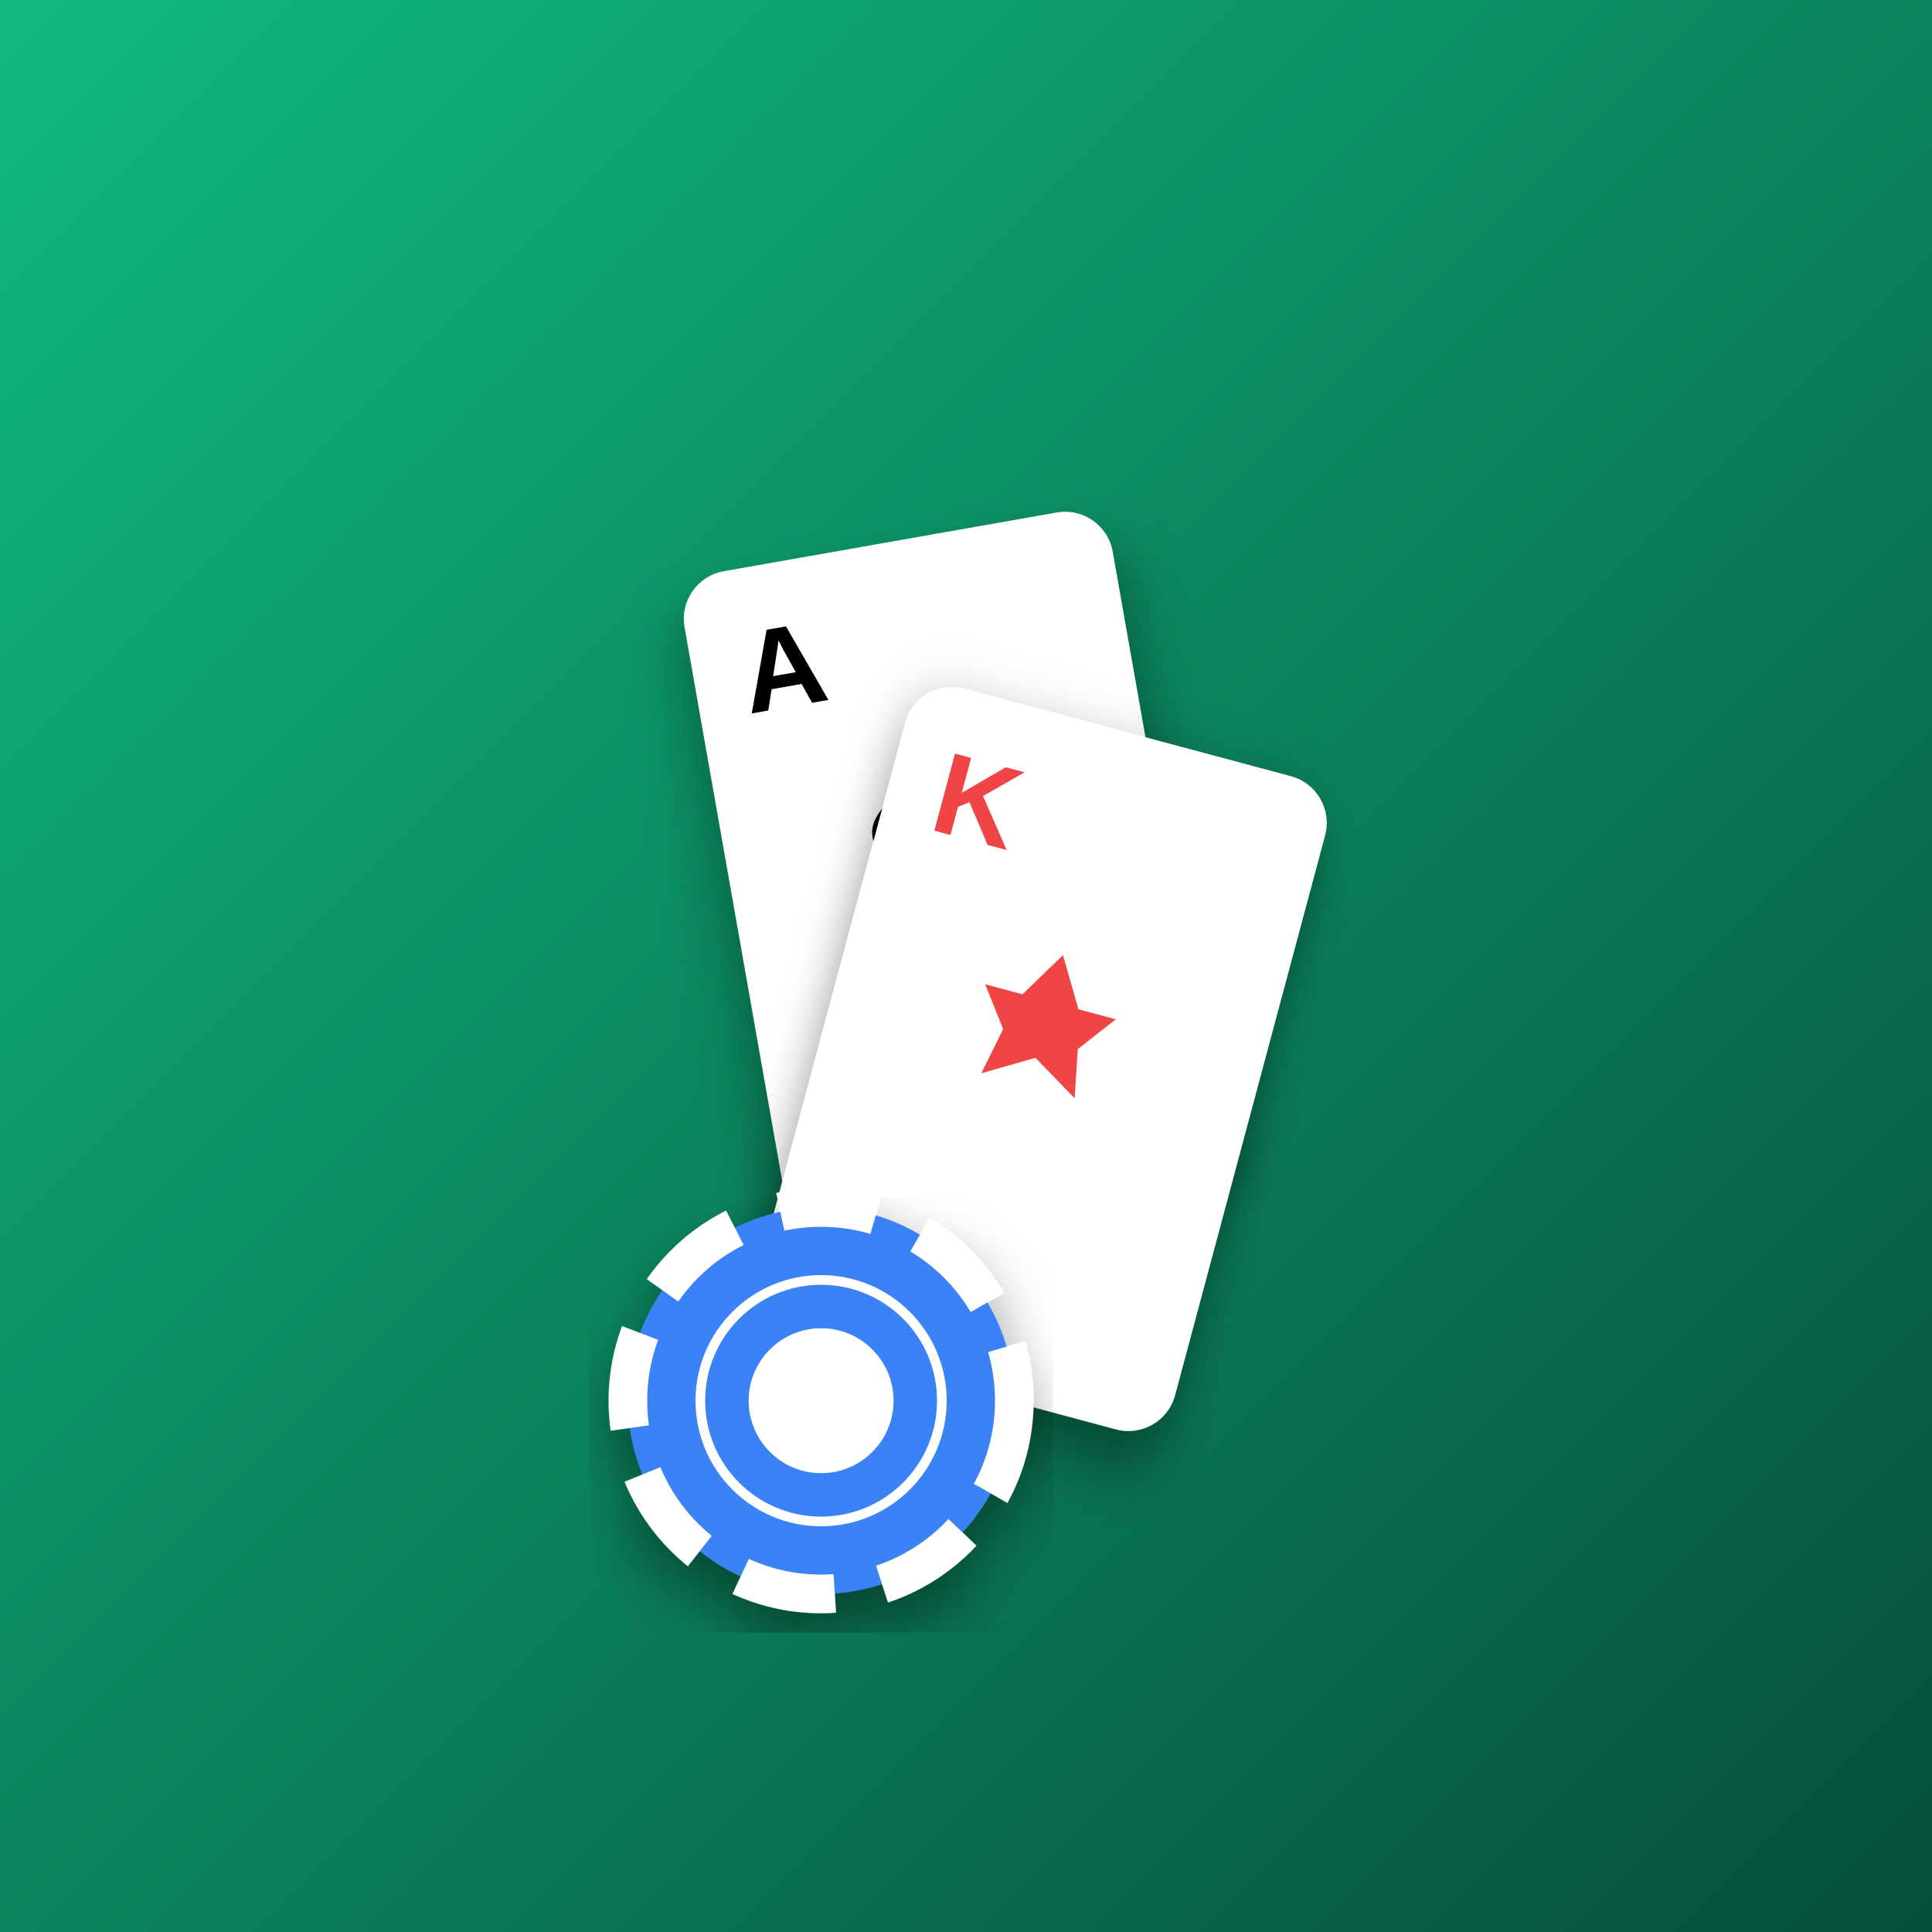
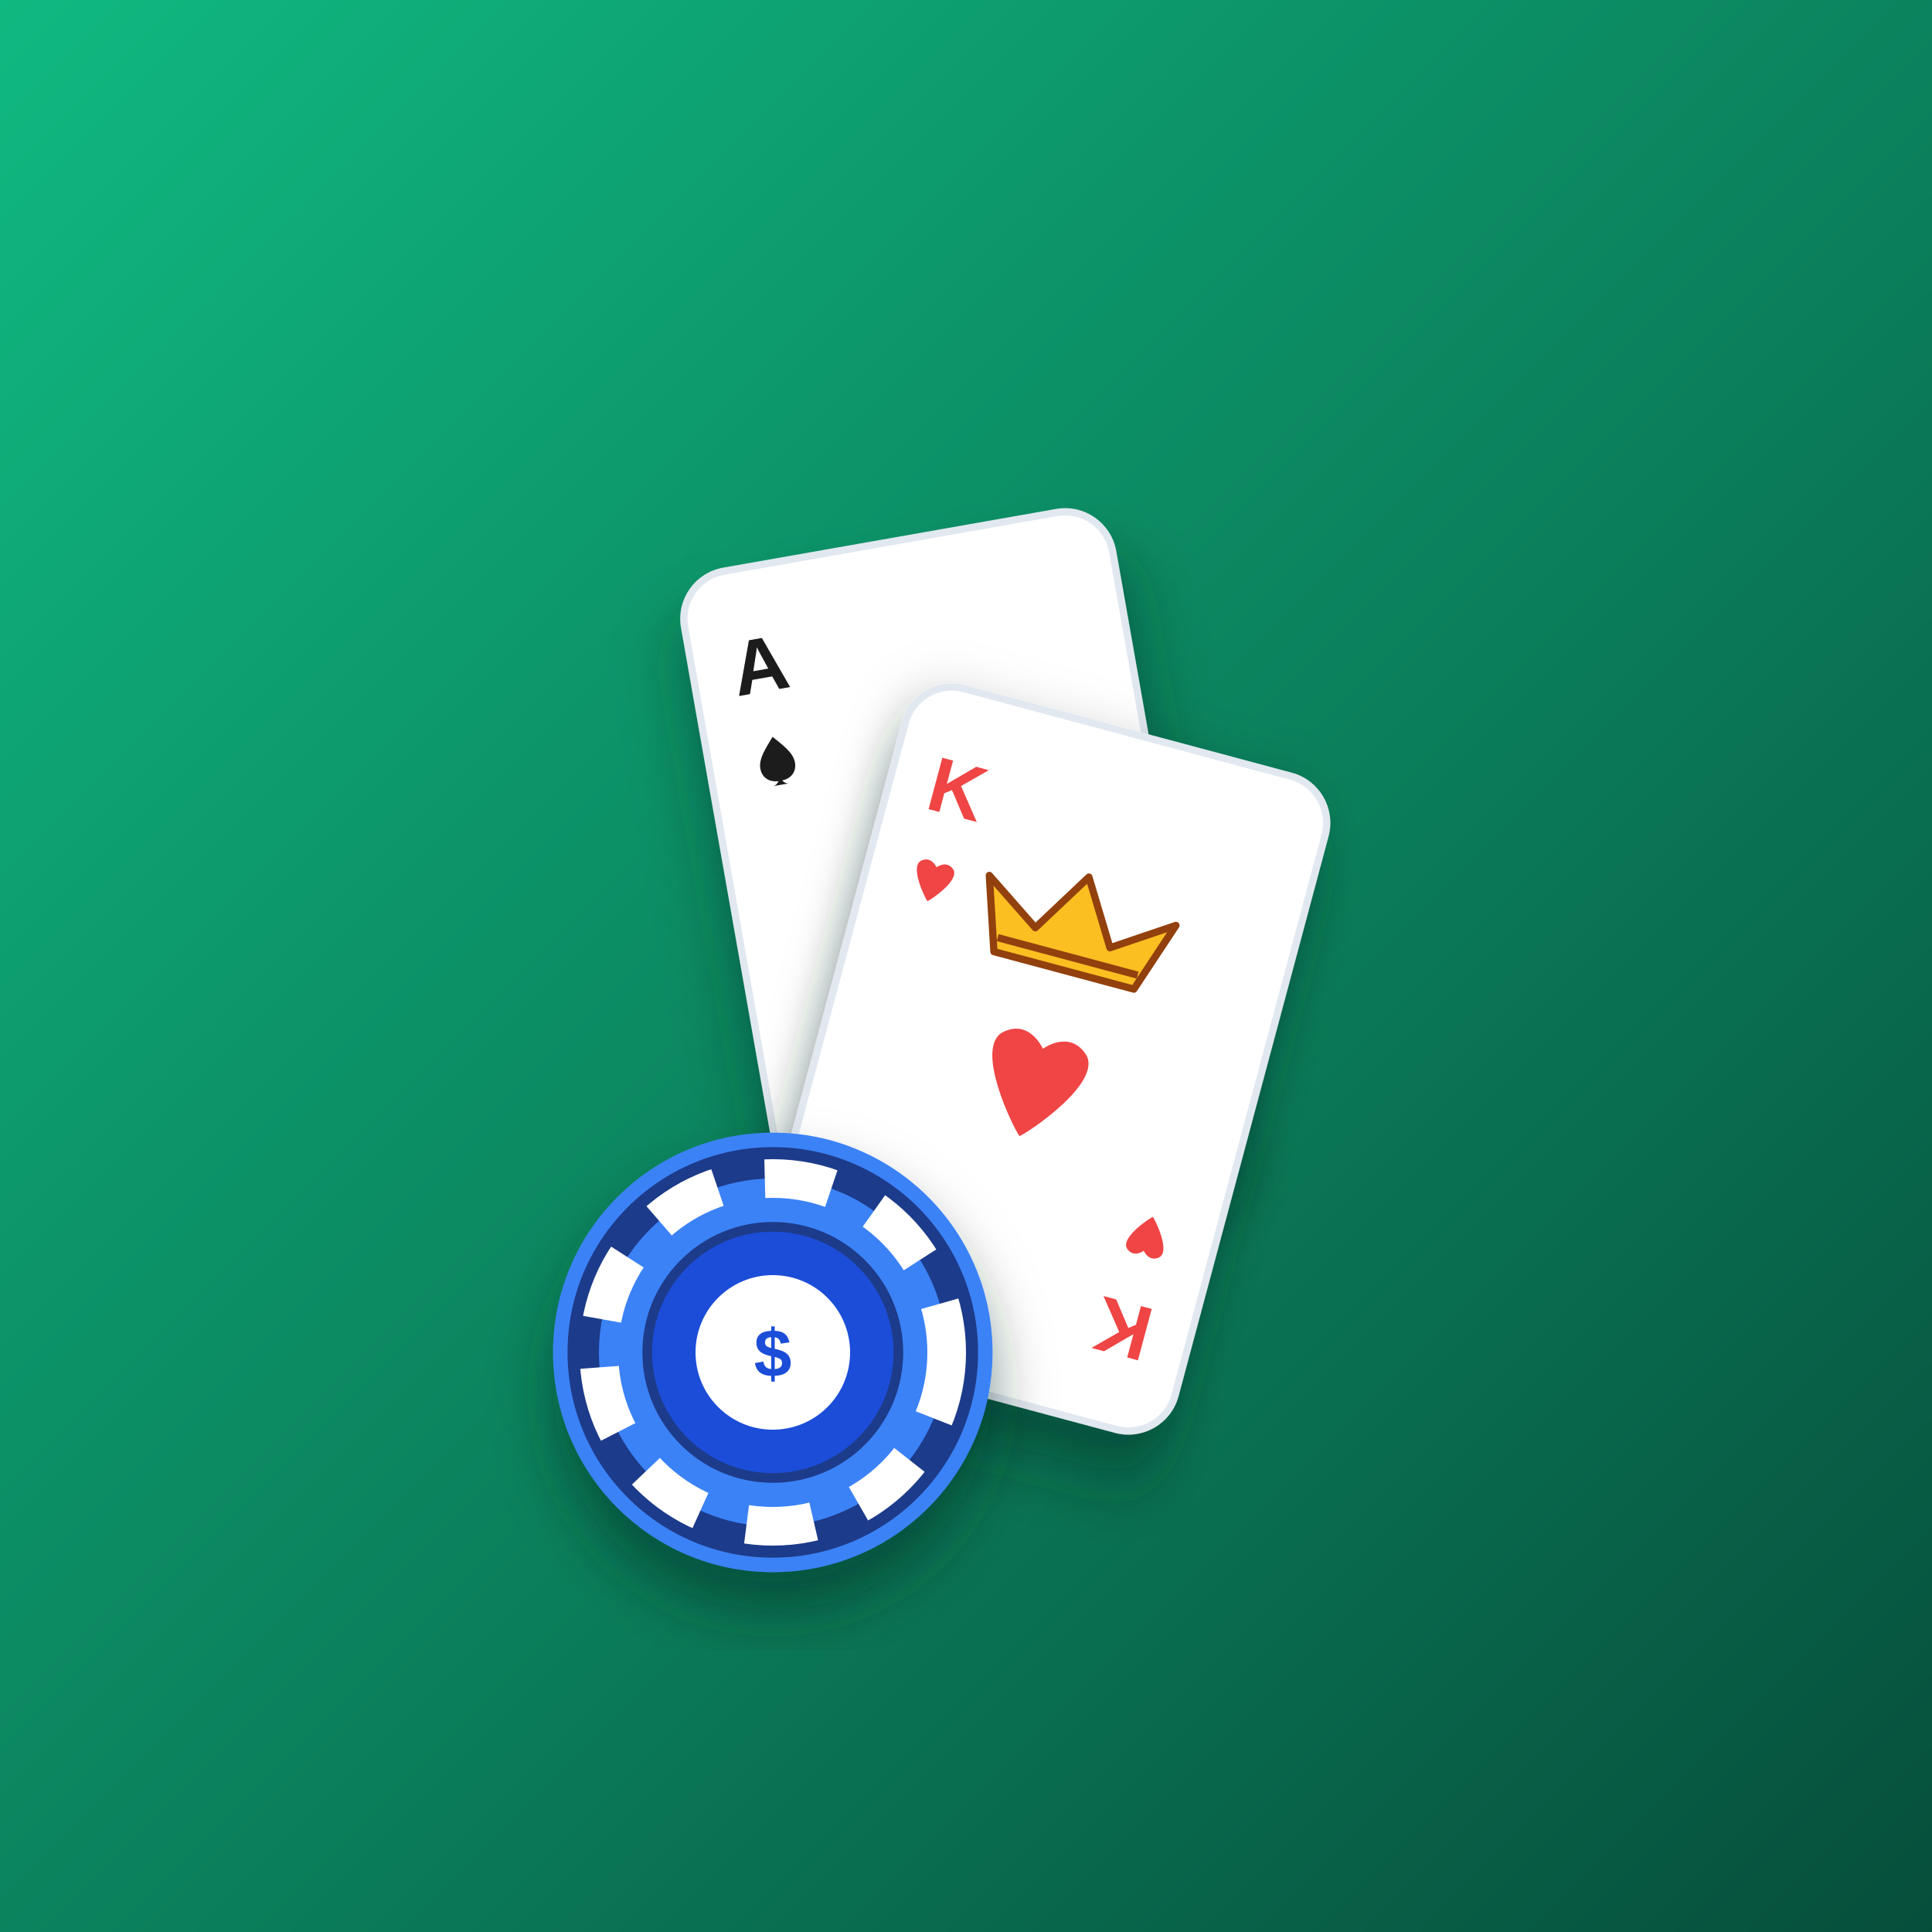
- <svg xmlns="http://www.w3.org/2000/svg" viewBox="0 0 400 400">
+ <svg xmlns="http://www.w3.org/2000/svg" viewBox="0 0 400 400" width="100%" height="100%">
  <defs>
    <linearGradient id="bgCasino" x1="0%" y1="0%" x2="100%" y2="100%">
      <stop offset="0%" stop-color="#10b981" />
      <stop offset="100%" stop-color="#064e3b" />
    </linearGradient>
-     <filter id="shadow">
-       <feDropShadow dx="0" dy="6" stdDeviation="6" flood-opacity="0.4" />
+     <filter id="shadow" x="-20%" y="-20%" width="140%" height="140%">
+       <feDropShadow dx="0" dy="8" stdDeviation="6" flood-color="#022c22" flood-opacity="0.5" />
    </filter>
+     <g id="spade">
+       <path d="M50,18 C38,32 24,46 24,61 C24,76 35,84 48,84 C49,84 49,84 50,84 C51,84 51,84 52,84 C65,84 76,76 76,61 C76,46 62,32 50,18 Z" />
+       <path d="M50,72 C50,85 43,90 38,90 L62,90 C57,90 50,85 50,72 Z" />
+     </g>
+     <g id="heart">
+       <path d="M50,30 C50,30 38,15 25,27 C12,40 45,78 50,82 C55,78 88,40 75,27 C62,15 50,30 50,30 Z" />
+     </g>
+     <g id="crown">
+       <path d="M -15,5 L -20,-10 L -8,-2 L 0,-15 L 8,-2 L 20,-10 L 15,5 Z" fill="#fbbf24" stroke="#92400e" stroke-width="1.5" stroke-linejoin="round" />
+       <line x1="-15" y1="2" x2="15" y2="2" stroke="#92400e" stroke-width="1.5" />
+     </g>
+     <g id="spade-corner">
+       <text x="14" y="26" font-family="'DM Sans', Arial, sans-serif" font-size="16" font-weight="900" fill="#1a1a1a" text-anchor="middle">A</text>
+       <use href="#spade" transform="translate(14, 40) scale(0.14) translate(-50, -50)" fill="#1a1a1a" />
+     </g>
+     <g id="heart-corner">
+       <text x="14" y="26" font-family="'DM Sans', Arial, sans-serif" font-size="16" font-weight="900" fill="#ef4444" text-anchor="middle">K</text>
+       <use href="#heart" transform="translate(14, 40) scale(0.14) translate(-50, -50)" fill="#ef4444" />
+     </g>
  </defs>
  <rect width="400" height="400" fill="url(#bgCasino)" />
  <g transform="translate(140, 120) rotate(-10)" filter="url(#shadow)">
-     <rect width="90" height="140" rx="10" fill="#ffffff" />
-     <text x="10" y="30" font-family="Arial" font-size="24" font-weight="bold" fill="#000000">A</text>
-     <path d="M45,60 C45,60 30,40 15,60 C0,80 45,110 45,110 C45,110 90,80 75,60 C60,40 45,60 45,60 Z" fill="#000000" transform="scale(0.4) translate(65, 80)" />
+     <rect width="90" height="140" rx="10" fill="#ffffff" stroke="#e2e8f0" stroke-width="1.5" />
+     <use href="#spade-corner" />
+     <use href="#spade-corner" transform="translate(90, 140) rotate(180)" />
+     <use href="#spade" transform="translate(45, 72) scale(0.38) translate(-50, -50)" fill="#1a1a1a" />
  </g>
  <g transform="translate(190, 140) rotate(15)" filter="url(#shadow)">
-     <rect width="90" height="140" rx="10" fill="#ffffff" />
-     <text x="10" y="30" font-family="Arial" font-size="24" font-weight="bold" fill="#ef4444">K</text>
-     <path d="M45,40 L60,65 L80,65 L65,85 L70,110 L45,95 L20,110 L25,85 L10,65 L30,65 Z" fill="#ef4444" transform="scale(0.4) translate(65, 80)" />
+     <rect width="90" height="140" rx="10" fill="#ffffff" stroke="#e2e8f0" stroke-width="1.5" />
+     <use href="#heart-corner" />
+     <use href="#heart-corner" transform="translate(90, 140) rotate(180)" />
+     <use href="#heart" transform="translate(45, 75) scale(0.36) translate(-50, -50)" fill="#ef4444" />
+     <use href="#crown" transform="translate(45, 46)" />
  </g>
-   <g transform="translate(120, 240)" filter="url(#shadow)">
-     <circle cx="50" cy="50" r="40" fill="#3b82f6" stroke="#ffffff" stroke-width="8" stroke-dasharray="20 10" />
-     <circle cx="50" cy="50" r="25" fill="none" stroke="#ffffff" stroke-width="2" />
-     <circle cx="50" cy="50" r="15" fill="#ffffff" />
+   <g transform="translate(110, 230)" filter="url(#shadow)">
+     <circle cx="50" cy="50" r="44" fill="#1e3a8a" stroke="#3b82f6" stroke-width="3" />
+     <circle cx="50" cy="50" r="36" fill="#3b82f6" stroke="#ffffff" stroke-width="8" stroke-dasharray="14 10" />
+     <circle cx="50" cy="50" r="26" fill="#1d4ed8" stroke="#1e3a8a" stroke-width="2" />
+     <circle cx="50" cy="50" r="16" fill="#ffffff" />
+     <text x="50" y="55" font-family="'DM Sans', Arial, sans-serif" font-size="14" font-weight="900" fill="#1d4ed8" text-anchor="middle">$</text>
  </g>
</svg>
